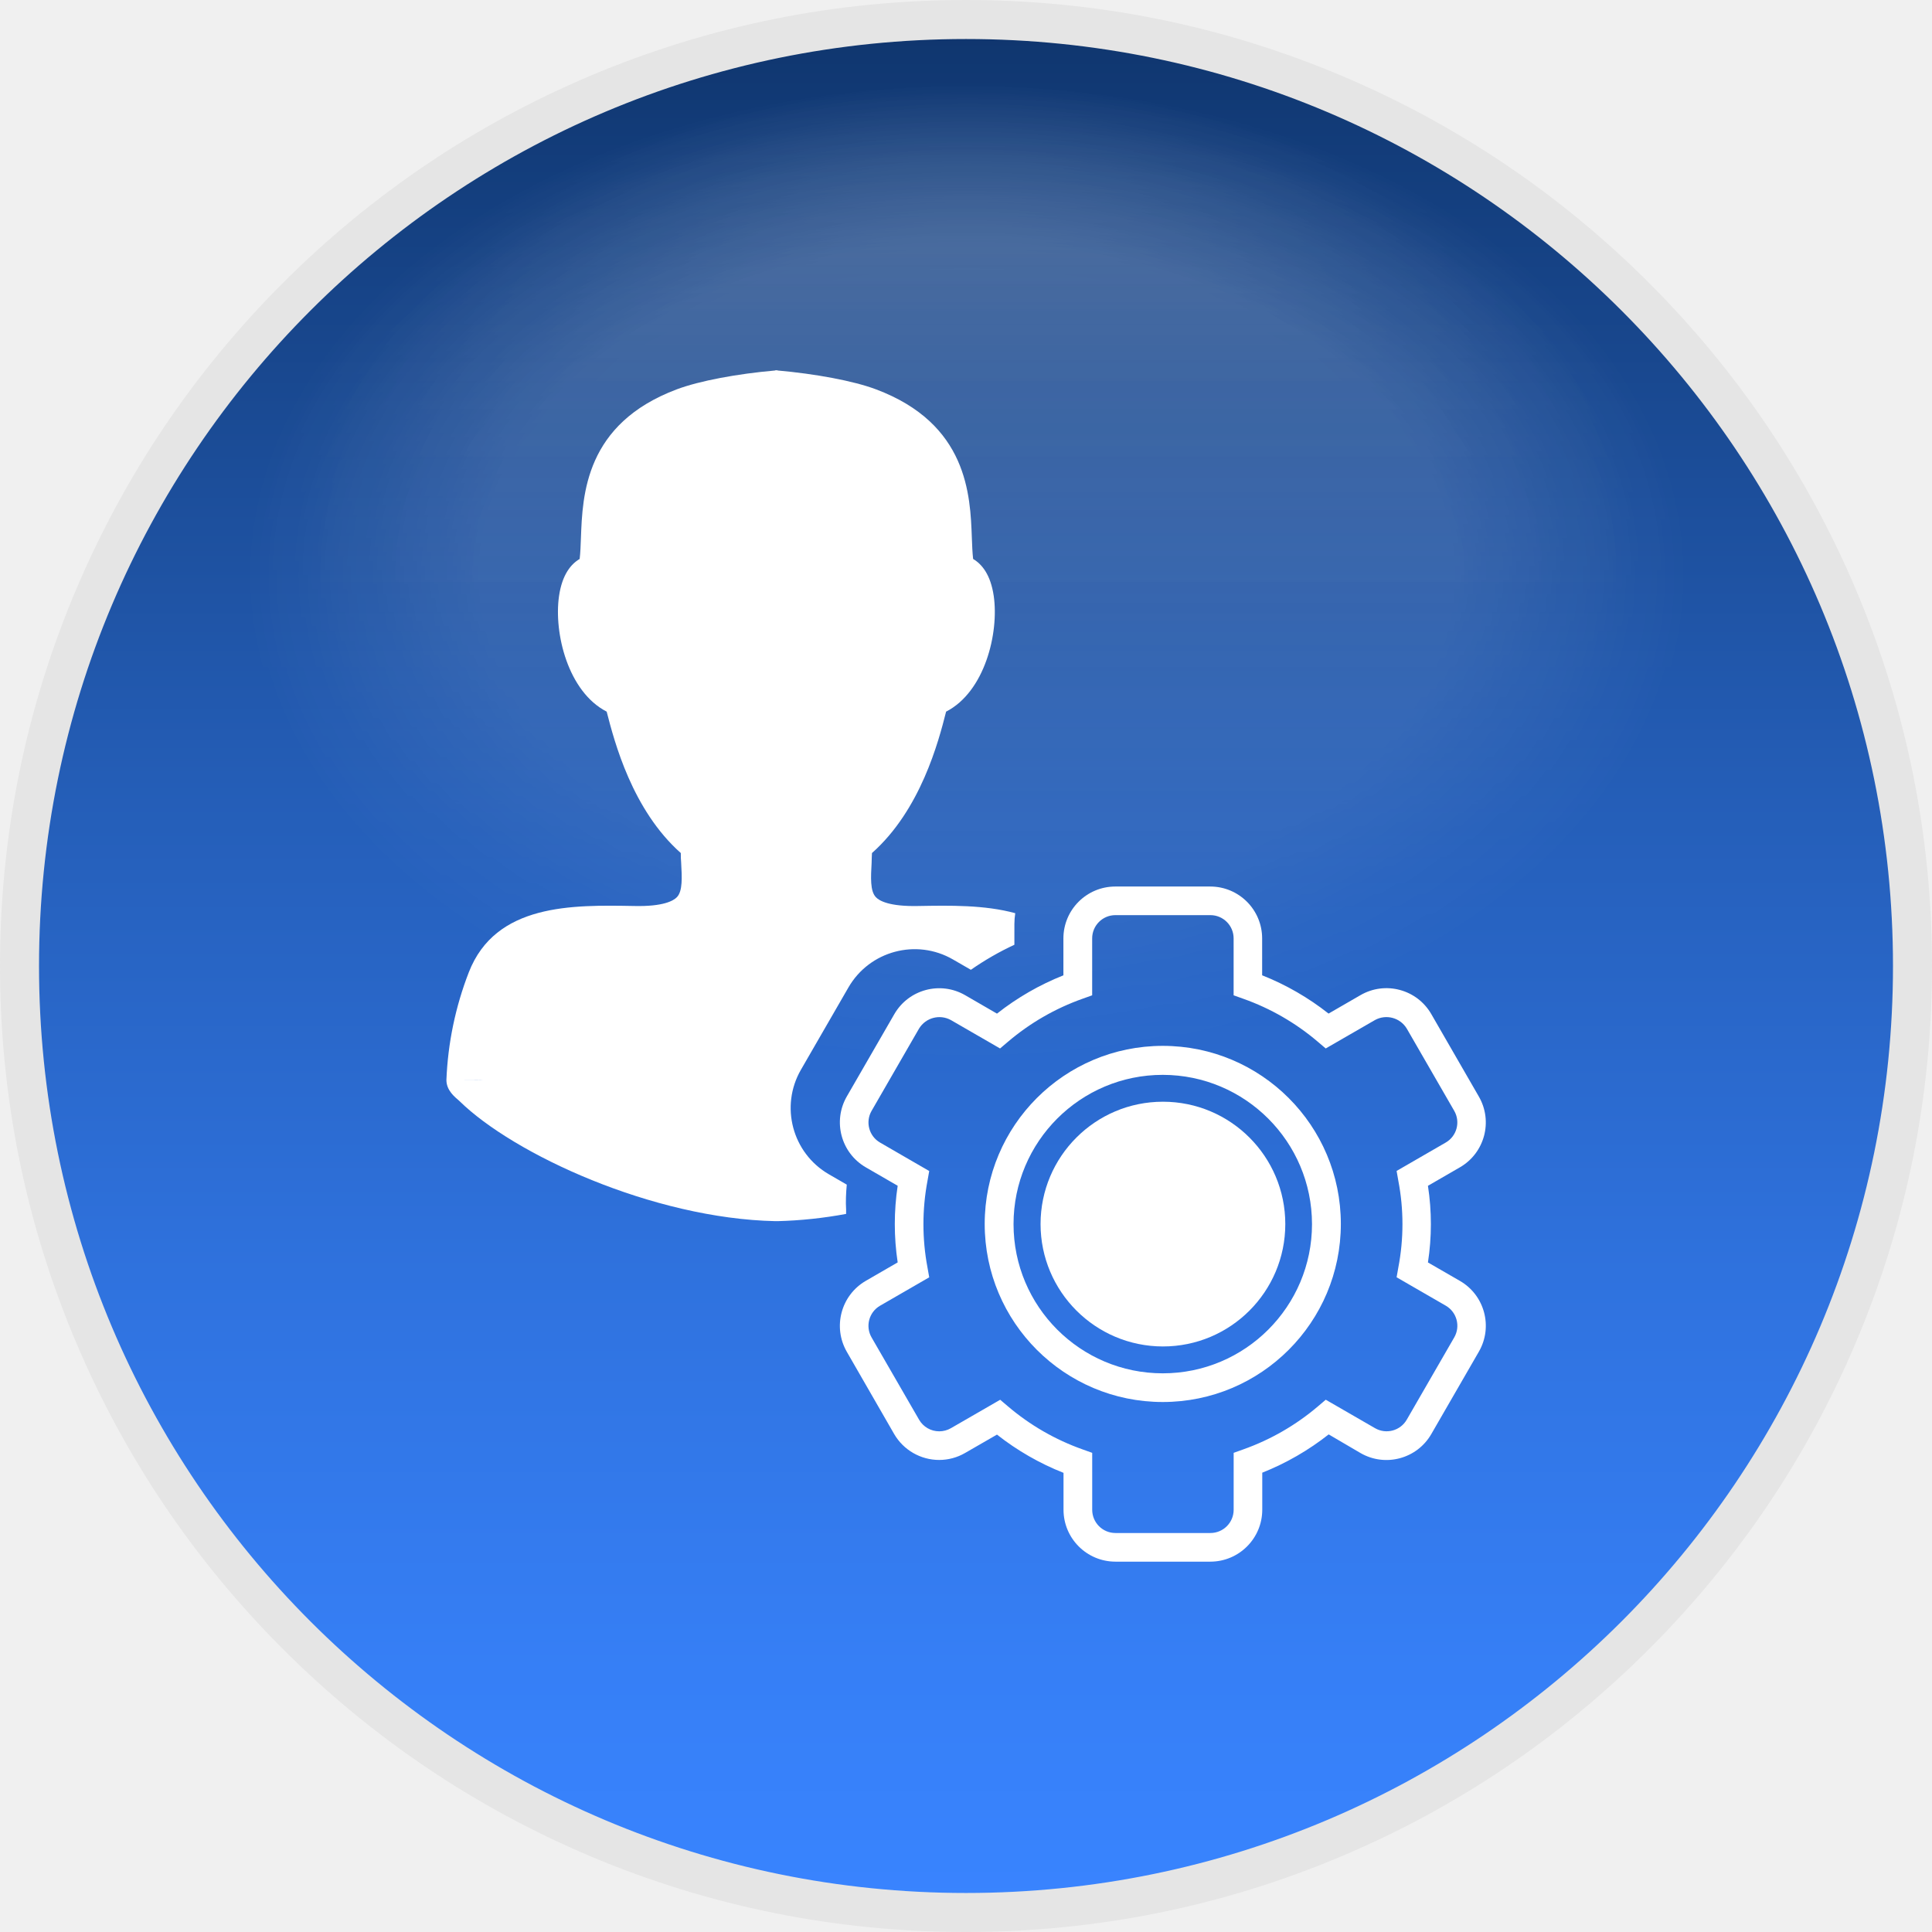
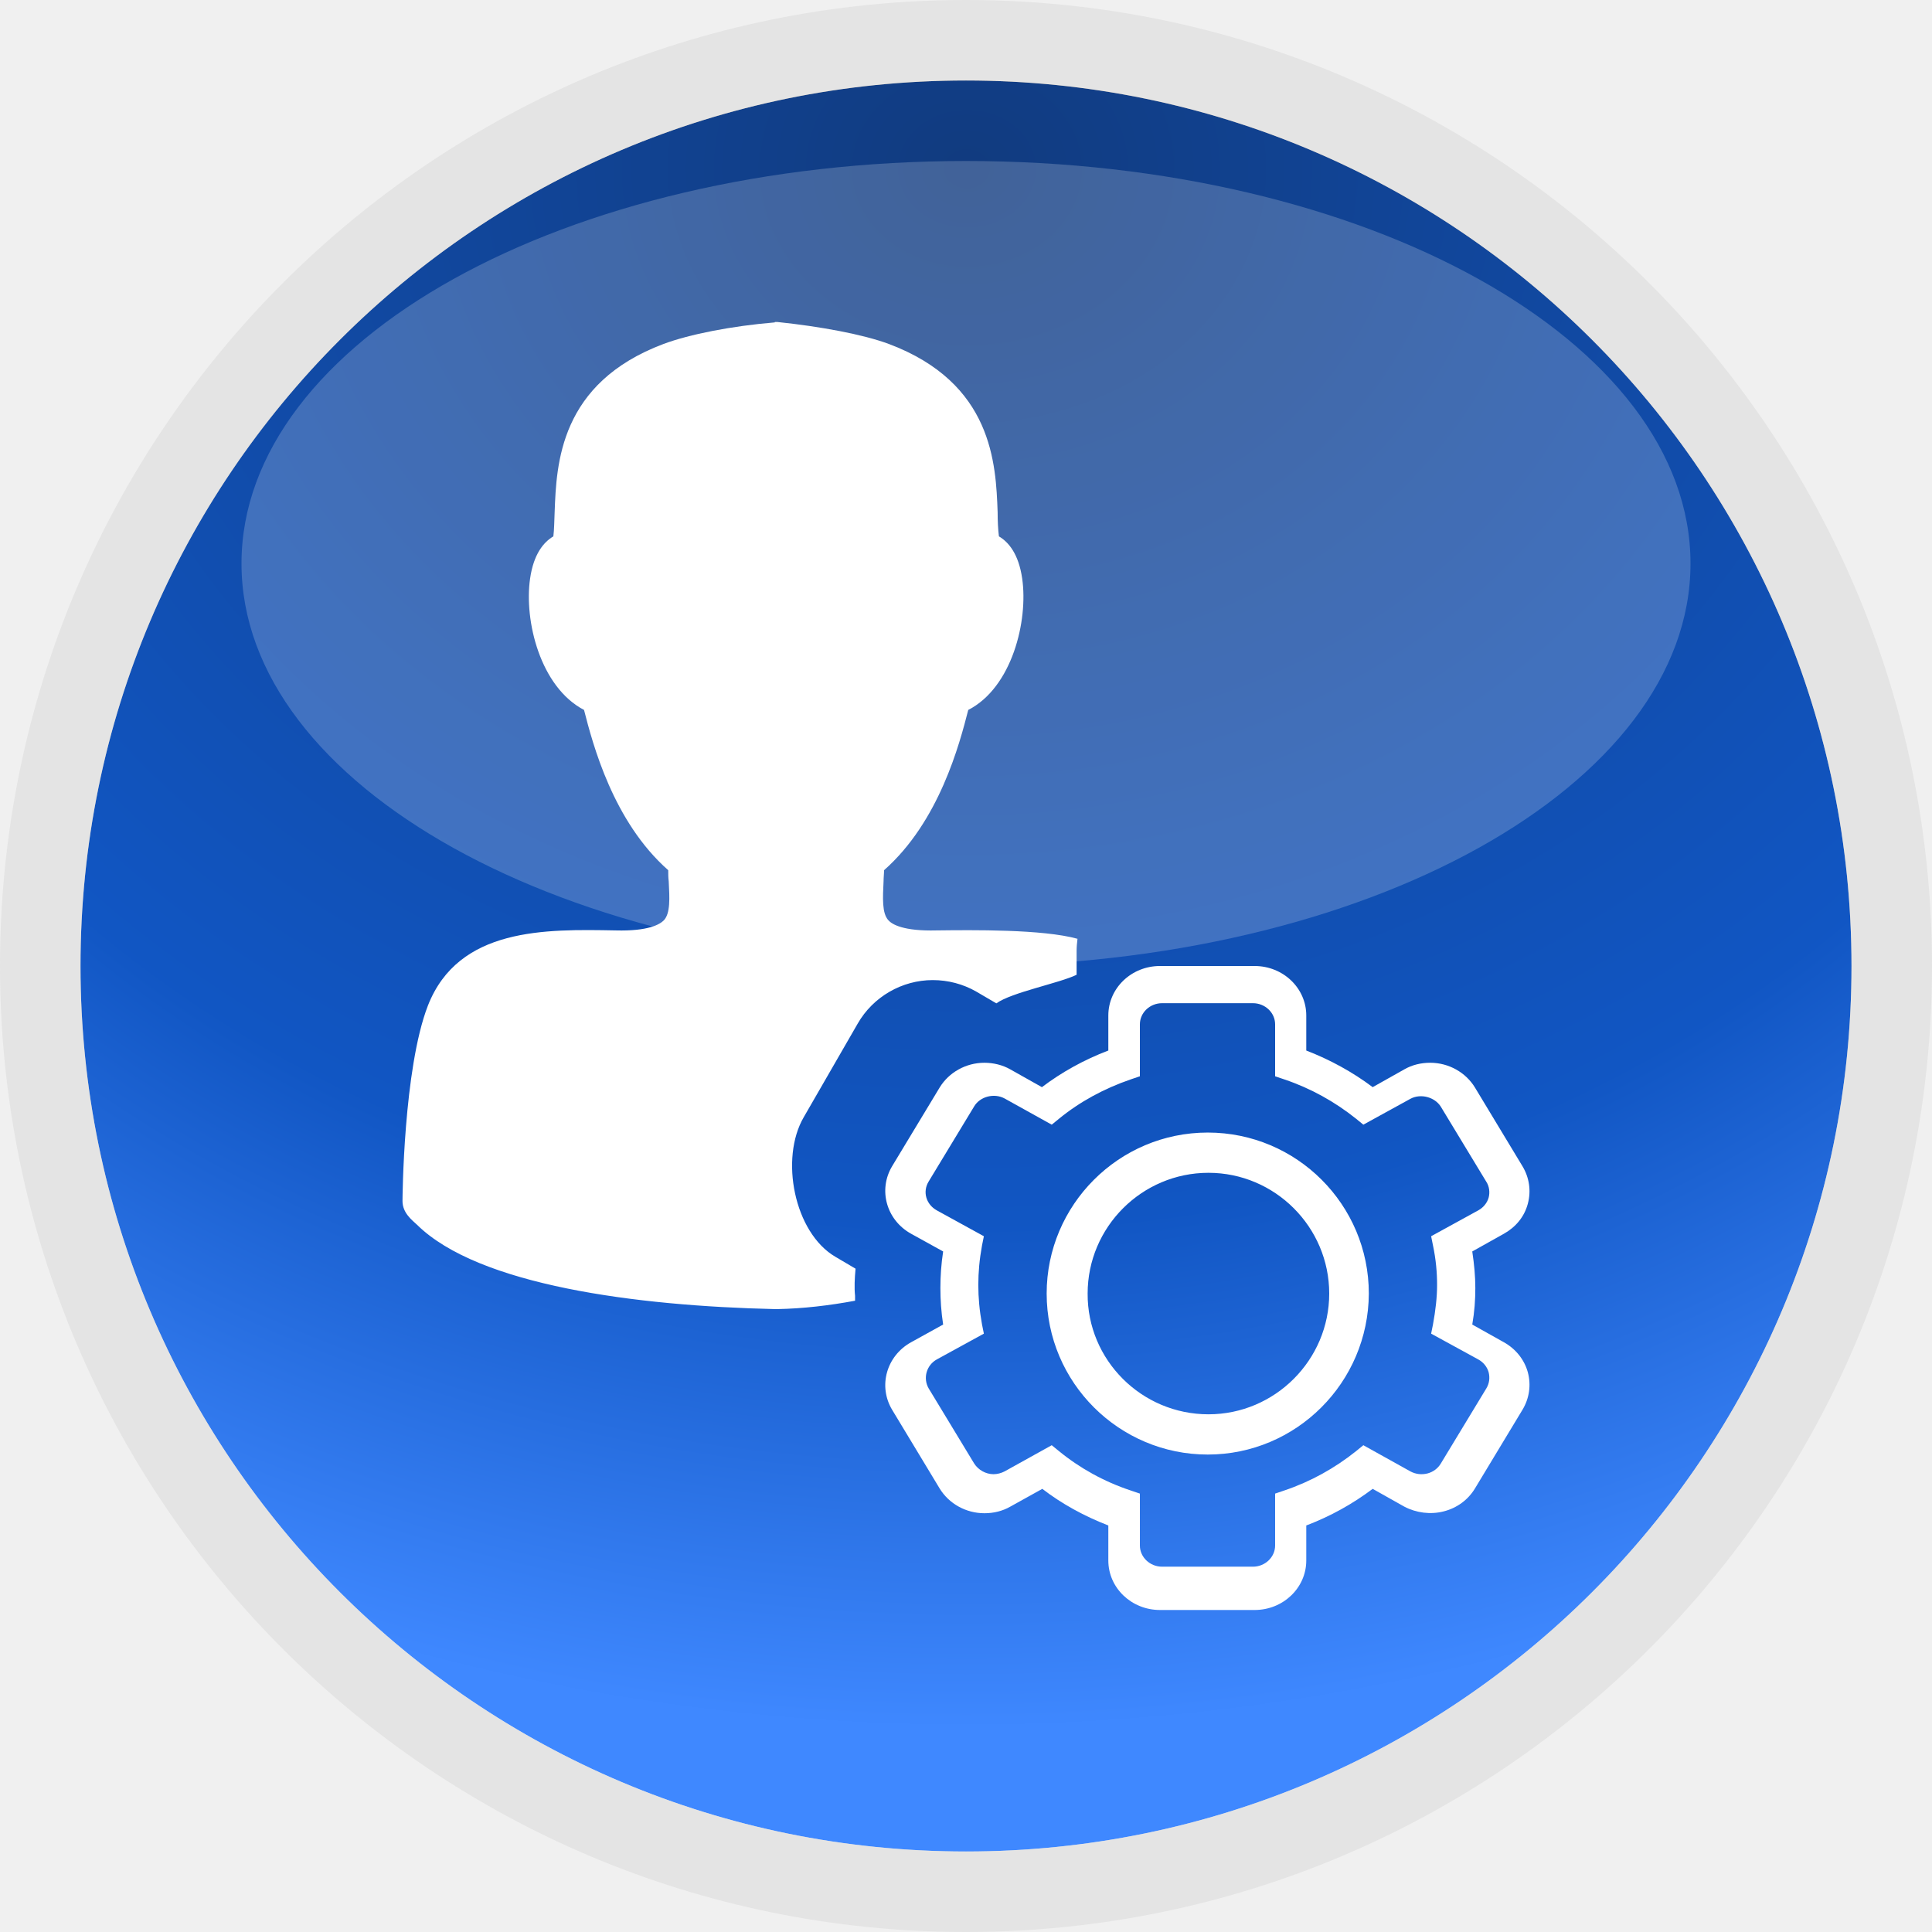
- <svg xmlns="http://www.w3.org/2000/svg" version="1.1" id="圖層_1" x="0px" y="0px" width="494px" height="494px" viewBox="0 0 494 494" enable-background="new 0 0 494 494" xml:space="preserve">
-   <g>
-     <g>
-       <g id="圖層_5">
-         <g>
-           <linearGradient id="SVGID_1_" gradientUnits="userSpaceOnUse" x1="246.861" y1="351.933" x2="246.861" y2="835.957" gradientTransform="matrix(1 0 0 -1 0.14 840.945)">
-             <stop offset="0" style="stop-color:#3984FF" />
-             <stop offset="0.128" style="stop-color:#367FF6" />
-             <stop offset="0.337" style="stop-color:#2F72DE" />
-             <stop offset="0.6" style="stop-color:#245DB6" />
-             <stop offset="0.905" style="stop-color:#143F7F" />
-             <stop offset="1" style="stop-color:#0F356D" />
-           </linearGradient>
-           <path fill="url(#SVGID_1_)" d="M247,489.012c-64.644,0-125.419-25.173-171.129-70.884C30.162,372.419,4.988,311.644,4.988,247      c0-64.643,25.174-125.418,70.884-171.129c45.709-45.71,106.484-70.884,171.129-70.884S372.421,30.161,418.13,75.871      c45.71,45.709,70.884,106.484,70.884,171.129s-25.173,125.419-70.884,171.129C372.42,463.839,311.645,489.012,247,489.012z" />
-           <path fill="#E5E5E5" d="M247,9.977c130.905,0,237.025,106.119,237.025,237.024S377.905,484.024,247,484.024      S9.977,377.905,9.977,247S116.095,9.977,247,9.977 M247,0c-33.341,0-65.689,6.532-96.147,19.415      c-29.414,12.441-55.828,30.249-78.509,52.93s-40.489,49.095-52.93,78.509C6.531,181.311,0,213.659,0,247      s6.531,65.689,19.414,96.147c12.441,29.414,30.25,55.828,52.93,78.509c22.681,22.68,49.095,40.489,78.509,52.93      C181.311,487.468,213.659,494,247,494s65.689-6.532,96.147-19.415c29.414-12.441,55.828-30.249,78.509-52.93      c22.681-22.681,40.489-49.095,52.93-78.509C487.468,312.689,494,280.341,494,247s-6.532-65.689-19.415-96.147      c-12.441-29.414-30.25-55.828-52.93-78.509c-22.681-22.681-49.096-40.489-78.509-52.93C312.69,6.531,280.341,0,247,0L247,0z" />
-         </g>
-       </g>
-       <g id="white">
-         <path fill="#FFFFFF" d="M297.343,344.28c17.28,0.006,31.293-13.998,31.299-31.279c0.006-17.28-13.998-31.293-31.279-31.298     c-17.28-0.006-31.293,13.998-31.299,31.279c0,0.003,0,0.007,0,0.01C266.081,330.261,280.073,344.258,297.343,344.28     L297.343,344.28z" />
-         <path fill="#FFFFFF" d="M309.488,399.304h-24.29c-7.32-0.011-13.252-5.943-13.263-13.263v-9.443     c-6.116-2.418-11.847-5.712-17.015-9.78l-8.176,4.711c-2.01,1.161-4.291,1.773-6.612,1.772l0,0     c-4.741-0.007-9.121-2.532-11.502-6.632l-12.115-21.043c-3.637-6.344-1.471-14.435,4.85-18.114l8.166-4.722     c-0.981-6.496-0.981-13.103,0-19.598l-8.166-4.721c-6.326-3.675-8.49-11.773-4.84-18.114l12.145-21.043     c3.664-6.339,11.773-8.51,18.114-4.85l8.136,4.712c5.159-4.067,10.88-7.365,16.985-9.79v-9.453     c0.011-7.319,5.944-13.248,13.264-13.254h24.29c7.32,0.006,13.252,5.934,13.263,13.254v9.443     c6.107,2.423,11.828,5.72,16.985,9.79l8.156-4.712c6.329-3.666,14.432-1.507,18.098,4.823c0.005,0.009,0.011,0.018,0.016,0.027     l12.145,21.063c3.668,6.328,1.512,14.431-4.816,18.099c-0.008,0.005-0.016,0.009-0.024,0.014l-8.166,4.721     c1.001,6.495,1.001,13.104,0,19.598l8.166,4.712c6.337,3.652,8.513,11.751,4.861,18.088c-0.007,0.012-0.014,0.024-0.021,0.036     l-12.145,21.043c-3.651,6.338-11.748,8.517-18.086,4.866c-0.009-0.005-0.018-0.011-0.027-0.016l-8.127-4.761     c-5.16,4.066-10.88,7.363-16.985,9.79v9.443C322.763,393.337,316.824,399.293,309.488,399.304z M255.741,357.91l1.98,1.683     c5.644,4.81,12.123,8.544,19.114,11.017l2.435,0.871v14.56c0,3.28,2.659,5.939,5.939,5.939h24.29c3.28,0,5.939-2.659,5.939-5.939     v-14.56l2.435-0.871c6.997-2.478,13.482-6.215,19.134-11.027l1.98-1.683l12.601,7.276c2.838,1.637,6.465,0.667,8.107-2.167     l12.145-21.043c1.639-2.835,0.673-6.462-2.157-8.107l-12.581-7.266l0.446-2.524c1.401-7.311,1.401-14.821,0-22.133l-0.446-2.534     l12.571-7.266c2.828-1.642,3.798-5.261,2.167-8.097l-12.155-21.063c-1.689-2.766-5.252-3.72-8.097-2.167l-12.611,7.276     l-1.98-1.683c-5.648-4.82-12.133-8.562-19.134-11.037l-2.435-0.871v-14.56c0-3.28-2.659-5.939-5.939-5.939h-24.29     c-3.28,0-5.939,2.659-5.939,5.939v14.56l-2.435,0.871c-6.998,2.48-13.483,6.22-19.134,11.037l-1.98,1.683l-12.601-7.276     c-2.852-1.546-6.413-0.589-8.107,2.177l-12.145,21.053c-1.637,2.838-0.667,6.465,2.167,8.107l12.571,7.276l-0.446,2.524     c-1.378,7.313-1.378,14.82,0,22.133l0.446,2.524l-12.581,7.266c-2.831,1.645-3.796,5.272-2.157,8.107l12.145,21.033     c1.063,1.842,3.03,2.975,5.157,2.97l0,0c1.043,0.001,2.066-0.272,2.97-0.792L255.741,357.91z M297.313,358.484     c-25.146,0-45.532-20.385-45.532-45.532c0-25.146,20.386-45.532,45.532-45.532c25.146,0,45.532,20.385,45.532,45.532     c0,25.135-20.368,45.516-45.502,45.532H297.313z M297.313,274.834c-21.074,0-38.158,17.083-38.158,38.158     c0,21.074,17.084,38.158,38.158,38.158c21.074,0,38.158-17.083,38.158-38.158l0,0c-0.022-21.053-17.075-38.119-38.128-38.158     H297.313z" />
-         <path fill="#FFFFFF" d="M216.514,302.905l-4.583-2.653c-9.342-5.416-12.535-17.373-7.137-26.725l12.145-21.043     c5.401-9.356,17.362-12.562,26.718-7.161c0.002,0.002,0.005,0.003,0.007,0.004l4.583,2.643c3.517-2.452,7.239-4.594,11.126-6.404     v-5.315c0.007-0.921,0.081-1.841,0.218-2.752c-7.81-2.147-16.778-1.98-24.746-1.841c-7.473,0.168-10.047-1.346-10.888-2.256     c-1.495-1.554-1.297-5.078-1.089-8.809c0-0.821,0.059-1.643,0.089-2.474c12.432-11.027,17.015-28.458,18.955-36.158     c9.899-5.078,13.541-20.083,12.185-29.546c-0.801-5.523-3.079-8.196-5.276-9.492c-0.178-1.574-0.258-3.474-0.327-5.434     c-0.396-10.888-1.059-29.14-24.518-37.94c-5.82-2.187-15.521-3.959-25.171-4.82v-0.05h-0.287h-0.287v0.05     c-9.651,0.841-19.342,2.633-25.171,4.82c-23.459,8.799-24.112,27.042-24.518,37.94c-0.069,1.98-0.139,3.86-0.327,5.434     c-2.187,1.287-4.474,3.959-5.276,9.492c-1.366,9.463,2.296,24.469,12.185,29.546c1.98,7.71,6.523,25.131,18.955,36.158     c0,0.821,0,1.653,0.089,2.474c0.208,3.731,0.406,7.256-1.089,8.809c-0.871,0.9-3.444,2.425-10.888,2.256     c-15.837-0.287-35.476-0.653-42.325,16.965c-3.411,8.79-5.345,18.085-5.721,27.508c0,2.673,2.069,4.296,3.306,5.375     c13.858,13.62,49.491,30.071,80.799,30.734l0,0h0.584l0,0c5.876-0.154,11.731-0.773,17.51-1.851c0-0.367,0-0.732,0-1.099     C216.217,307.201,216.316,305.073,216.514,302.905z M114.176,276.18l9.621-0.099c-0.01,0.069-8.523,0.059-9.621,0.069V276.18z" />
-       </g>
-     </g>
-     <g>
-       <defs>
-         <filter id="Adobe_OpacityMaskFilter" filterUnits="userSpaceOnUse" x="28.975" y="4.988" width="436.483" height="292.312">
-           <feColorMatrix type="matrix" values="1 0 0 0 0  0 1 0 0 0  0 0 1 0 0  0 0 0 1 0" />
-         </filter>
-       </defs>
-       <mask maskUnits="userSpaceOnUse" x="28.975" y="4.988" width="436.483" height="292.312" id="SVGID_2_">
-         <g filter="url(#Adobe_OpacityMaskFilter)">
-           <linearGradient id="SVGID_3_" gradientUnits="userSpaceOnUse" x1="242.244" y1="571.913" x2="242.244" y2="833.803" gradientTransform="matrix(1 0 0 -1 0.14 840.945)">
-             <stop offset="0" style="stop-color:#000000" />
-             <stop offset="0.373" style="stop-color:#020202" />
-             <stop offset="0.507" style="stop-color:#090909" />
-             <stop offset="0.603" style="stop-color:#141414" />
-             <stop offset="0.68" style="stop-color:#252525" />
-             <stop offset="0.746" style="stop-color:#3B3B3B" />
-             <stop offset="0.805" style="stop-color:#575757" />
-             <stop offset="0.858" style="stop-color:#777777" />
-             <stop offset="0.907" style="stop-color:#9D9D9D" />
-             <stop offset="0.952" style="stop-color:#C8C8C8" />
-             <stop offset="0.993" style="stop-color:#F6F6F6" />
-             <stop offset="1" style="stop-color:#FFFFFF" />
-           </linearGradient>
-           <rect x="19.311" y="7.143" fill="url(#SVGID_3_)" width="446.147" height="261.889" />
-         </g>
-       </mask>
-       <g mask="url(#SVGID_2_)">
-         <g>
-           <radialGradient id="SVGID_4_" cx="245.032" cy="822.731" r="179.737" gradientTransform="matrix(0.9529 0 0 -0.6975 14.1366 720.8643)" gradientUnits="userSpaceOnUse">
-             <stop offset="0.676" style="stop-color:#FFFFFF;stop-opacity:0.6" />
-             <stop offset="0.954" style="stop-color:#FFFFFF;stop-opacity:0.085" />
-             <stop offset="1" style="stop-color:#FFFFFF;stop-opacity:0" />
-           </radialGradient>
-           <path opacity="0.3" fill="url(#SVGID_4_)" enable-background="new    " d="M421.713,93.186c0,0-5.687-8.102-17.585-19.017      c-23.492-22.531-72.902-57.05-155.152-57.05c-0.456,0-0.902,0.011-1.357,0.013c-0.454-0.002-0.9-0.013-1.357-0.013      c-82.25,0-131.66,34.52-155.152,57.05C79.212,85.083,73.525,93.186,73.525,93.186S-81.124,276.833,226.366,276.833h42.506      C576.362,276.833,421.713,93.186,421.713,93.186z" />
-         </g>
-         <g>
-           <radialGradient id="SVGID_5_" cx="234.887" cy="877.299" r="231.221" gradientTransform="matrix(0.8053 0 0 -0.5191 58.0647 606.5784)" gradientUnits="userSpaceOnUse">
-             <stop offset="0.676" style="stop-color:#FFFFFF;stop-opacity:0.6" />
-             <stop offset="0.954" style="stop-color:#FFFFFF;stop-opacity:0.085" />
-             <stop offset="1" style="stop-color:#FFFFFF;stop-opacity:0" />
-           </radialGradient>
-           <rect x="28.975" y="4.988" opacity="0.1" fill="url(#SVGID_5_)" enable-background="new    " width="436.483" height="292.312" />
-         </g>
-       </g>
-       <defs>
-         <filter id="Adobe_OpacityMaskFilter_1_" filterUnits="userSpaceOnUse" x="18.756" y="17.119" width="456.921" height="259.714">
-           <feColorMatrix type="matrix" values="1 0 0 0 0  0 1 0 0 0  0 0 1 0 0  0 0 0 1 0" />
-         </filter>
-       </defs>
-       <mask maskUnits="userSpaceOnUse" x="18.756" y="17.119" width="456.921" height="259.714" id="SVGID_6_">
-         <g filter="url(#Adobe_OpacityMaskFilter_1_)">
-           <linearGradient id="SVGID_7_" gradientUnits="userSpaceOnUse" x1="241.462" y1="528.193" x2="241.462" y2="833.803" gradientTransform="matrix(1 0 0 -1 0.14 840.945)">
-             <stop offset="0" style="stop-color:#000000;stop-opacity:0.9" />
-             <stop offset="0.173" style="stop-color:#343434;stop-opacity:0.917" />
-             <stop offset="0.477" style="stop-color:#8A8A8A;stop-opacity:0.948" />
-             <stop offset="0.726" style="stop-color:#C9C9C9;stop-opacity:0.973" />
-             <stop offset="0.906" style="stop-color:#F0F0F0;stop-opacity:0.991" />
-             <stop offset="1" style="stop-color:#FFFFFF" />
-           </linearGradient>
-           <rect x="2.317" y="7.143" fill="url(#SVGID_7_)" width="478.569" height="305.609" />
-         </g>
-       </mask>
-       <g opacity="0.9" mask="url(#SVGID_6_)">
-         <g>
-           <radialGradient id="SVGID_8_" cx="248.209" cy="822.731" r="179.738" gradientTransform="matrix(1.0221 0 0 -0.6975 -6.483 720.8643)" gradientUnits="userSpaceOnUse">
-             <stop offset="0.676" style="stop-color:#FFFFFF;stop-opacity:0.7" />
-             <stop offset="0.954" style="stop-color:#FFFFFF;stop-opacity:0.099" />
-             <stop offset="1" style="stop-color:#FFFFFF;stop-opacity:0" />
-           </radialGradient>
-           <path opacity="0.3" fill="url(#SVGID_8_)" enable-background="new    " d="M433.962,93.186c0,0-6.1-8.102-18.863-19.017      c-25.199-22.531-78.2-57.05-166.427-57.05c-0.49,0-0.968,0.011-1.455,0.013c-0.487-0.002-0.966-0.013-1.455-0.013      c-88.227,0-141.228,34.52-166.427,57.05C66.572,85.083,60.472,93.186,60.472,93.186s-165.888,183.647,163.947,183.647h45.595      C599.849,276.833,433.962,93.186,433.962,93.186z" />
-         </g>
-       </g>
-     </g>
+ <svg xmlns="http://www.w3.org/2000/svg" xmlns:xlink="http://www.w3.org/1999/xlink" width="24" height="24" viewBox="0 0 24 24">
+   <defs>
+     <radialGradient id="btn_qos_customize-_tuf-theme-b" cx="50%" cy="7.518%" r="82.937%" fx="50%" fy="7.518%" gradientTransform="rotate(90.002 .507 .082) scale(1 1.17693)">
+       <stop offset="0%" />
+       <stop offset="68.029%" stop-color="#003689" />
+       <stop offset="100%" stop-color="#5B99FF" />
+     </radialGradient>
+     <circle id="btn_qos_customize-_tuf-theme-a" cx="12" cy="12" r="11" />
+     <filter id="btn_qos_customize-_tuf-theme-c" width="100%" height="100%" x="0%" y="0%" filterUnits="objectBoundingBox">
+       <feGaussianBlur in="SourceGraphic" />
+     </filter>
+   </defs>
+   <g fill="none" fill-rule="evenodd">
+     <use fill="#2376FF" xlink:href="#btn_qos_customize-_tuf-theme-a" />
+     <circle cx="12" cy="12" r="11.5" fill="url(#btn_qos_customize-_tuf-theme-b)" fill-opacity=".5" stroke="#E4E4E4" />
+     <path fill="#FFF" fill-opacity=".2" d="M12,12 C16.971,12 21,9.761 21,7 C21,4.239 16.971,2 12,2 C7.029,2 3,4.239 3,7 C3,9.761 7.029,12 12,12 Z" filter="url(#btn_qos_customize-_tuf-theme-c)" />
+     <path fill="#FFF" fill-rule="nonzero" d="M15.585,12 C15.94,12 16.227,12.275 16.227,12.615 L16.227,13.05 C16.524,13.165 16.802,13.317 17.052,13.505 L17.445,13.284 C17.541,13.229 17.651,13.202 17.766,13.202 C17.996,13.202 18.207,13.321 18.322,13.509 L18.912,14.486 C18.998,14.628 19.022,14.794 18.979,14.954 C18.936,15.115 18.83,15.243 18.682,15.326 L18.289,15.546 C18.313,15.706 18.327,15.853 18.327,16 C18.327,16.147 18.317,16.294 18.289,16.454 L18.682,16.674 C18.83,16.757 18.936,16.89 18.979,17.046 C19.022,17.206 18.998,17.372 18.912,17.514 L18.322,18.491 C18.236,18.633 18.097,18.734 17.934,18.775 C17.771,18.817 17.594,18.794 17.445,18.716 L17.052,18.495 C16.802,18.683 16.529,18.835 16.227,18.95 L16.227,19.385 C16.227,19.725 15.94,20 15.585,20 L14.41,20 C14.055,20 13.768,19.725 13.768,19.385 L13.768,18.95 C13.471,18.835 13.192,18.683 12.948,18.495 L12.55,18.716 C12.454,18.771 12.344,18.798 12.229,18.798 C11.999,18.798 11.788,18.679 11.673,18.491 L11.083,17.514 C10.906,17.22 11.011,16.844 11.318,16.674 L11.716,16.454 C11.692,16.298 11.682,16.147 11.682,16 C11.682,15.853 11.692,15.702 11.716,15.546 L11.318,15.326 C11.011,15.156 10.906,14.78 11.083,14.486 L11.673,13.509 C11.788,13.321 11.999,13.202 12.229,13.202 C12.339,13.202 12.454,13.229 12.55,13.284 L12.943,13.505 C13.192,13.317 13.466,13.165 13.768,13.05 L13.768,12.615 C13.768,12.275 14.055,12 14.41,12 L15.585,12 Z M15.564,12.462 L14.436,12.462 C14.284,12.462 14.16,12.58 14.16,12.725 L14.16,13.37 L14.045,13.409 C13.714,13.523 13.414,13.686 13.157,13.896 L13.065,13.971 L12.48,13.646 C12.351,13.576 12.176,13.62 12.102,13.743 L11.536,14.677 C11.458,14.804 11.504,14.962 11.638,15.036 L12.222,15.357 L12.199,15.471 C12.167,15.646 12.153,15.804 12.153,15.962 C12.153,16.12 12.167,16.278 12.199,16.453 L12.222,16.567 L11.638,16.887 C11.509,16.958 11.463,17.12 11.536,17.247 L12.102,18.181 C12.153,18.26 12.245,18.313 12.342,18.313 C12.388,18.313 12.438,18.3 12.48,18.278 L13.065,17.953 L13.157,18.028 C13.414,18.238 13.714,18.405 14.045,18.515 L14.16,18.554 L14.16,19.199 C14.16,19.343 14.284,19.462 14.436,19.462 L15.564,19.462 C15.716,19.462 15.84,19.343 15.84,19.199 L15.84,18.554 L15.955,18.515 C16.282,18.405 16.581,18.238 16.844,18.028 L16.936,17.953 L17.52,18.278 C17.585,18.313 17.658,18.322 17.732,18.304 C17.801,18.286 17.861,18.243 17.898,18.181 L18.464,17.247 C18.501,17.186 18.51,17.115 18.492,17.045 C18.473,16.979 18.427,16.922 18.363,16.887 L17.778,16.567 L17.801,16.453 C17.833,16.278 17.852,16.115 17.852,15.962 C17.852,15.808 17.838,15.646 17.801,15.471 L17.778,15.357 L18.363,15.036 C18.427,15.001 18.473,14.944 18.492,14.879 C18.51,14.813 18.501,14.738 18.464,14.681 L17.898,13.747 C17.824,13.629 17.649,13.58 17.52,13.65 L16.936,13.971 L16.844,13.896 C16.581,13.686 16.282,13.519 15.955,13.409 L15.84,13.37 L15.84,12.725 C15.84,12.58 15.716,12.462 15.564,12.462 Z M15.003,14.069 C16.108,14.069 17.004,14.965 17.004,16.069 C16.999,17.174 16.103,18.069 15.003,18.069 C13.902,18.069 13.002,17.174 13.002,16.069 C13.002,14.969 13.898,14.069 15.003,14.069 Z M15.012,14.569 C14.185,14.569 13.511,15.243 13.511,16.069 C13.506,16.894 14.181,17.569 15.012,17.569 C15.838,17.569 16.512,16.894 16.512,16.069 C16.512,15.243 15.838,14.569 15.012,14.569 Z M9.658,4 C10.186,4.055 10.72,4.153 11.042,4.273 C12.333,4.759 12.371,5.763 12.393,6.363 C12.393,6.472 12.398,6.576 12.409,6.663 C12.529,6.734 12.654,6.881 12.698,7.187 C12.774,7.711 12.573,8.54 12.028,8.819 C11.919,9.244 11.668,10.205 10.982,10.81 C10.982,10.854 10.976,10.903 10.976,10.947 C10.966,11.154 10.955,11.345 11.036,11.432 C11.08,11.482 11.222,11.569 11.636,11.558 C12.077,11.553 12.954,11.542 13.385,11.662 C13.379,11.711 13.374,11.765 13.374,11.814 L13.374,11.814 L13.374,12.109 C13.161,12.213 12.567,12.327 12.377,12.464 L12.377,12.464 L12.126,12.317 C11.963,12.224 11.777,12.175 11.587,12.175 C11.205,12.175 10.846,12.382 10.655,12.715 L10.655,12.715 L9.985,13.877 C9.685,14.39 9.865,15.312 10.377,15.612 L10.377,15.612 L10.628,15.76 C10.617,15.88 10.611,15.994 10.622,16.098 L10.622,16.098 L10.622,16.158 C10.301,16.218 9.974,16.256 9.658,16.262 L9.658,16.262 L9.625,16.262 C7.904,16.223 5.943,15.967 5.18,15.214 C5.114,15.153 5,15.066 5,14.919 C5,14.892 5.011,13.277 5.316,12.491 C5.697,11.52 6.776,11.542 7.648,11.558 C8.056,11.569 8.198,11.482 8.247,11.432 C8.329,11.345 8.318,11.154 8.307,10.947 C8.301,10.903 8.301,10.854 8.301,10.81 C7.615,10.205 7.364,9.244 7.255,8.819 C6.711,8.535 6.509,7.711 6.585,7.187 C6.629,6.881 6.754,6.734 6.874,6.663 C6.885,6.576 6.885,6.472 6.89,6.363 C6.912,5.763 6.95,4.759 8.242,4.273 C8.563,4.153 9.091,4.049 9.625,4.005 L9.625,4.005 L9.625,4 L9.658,4 Z" />
  </g>
</svg>
